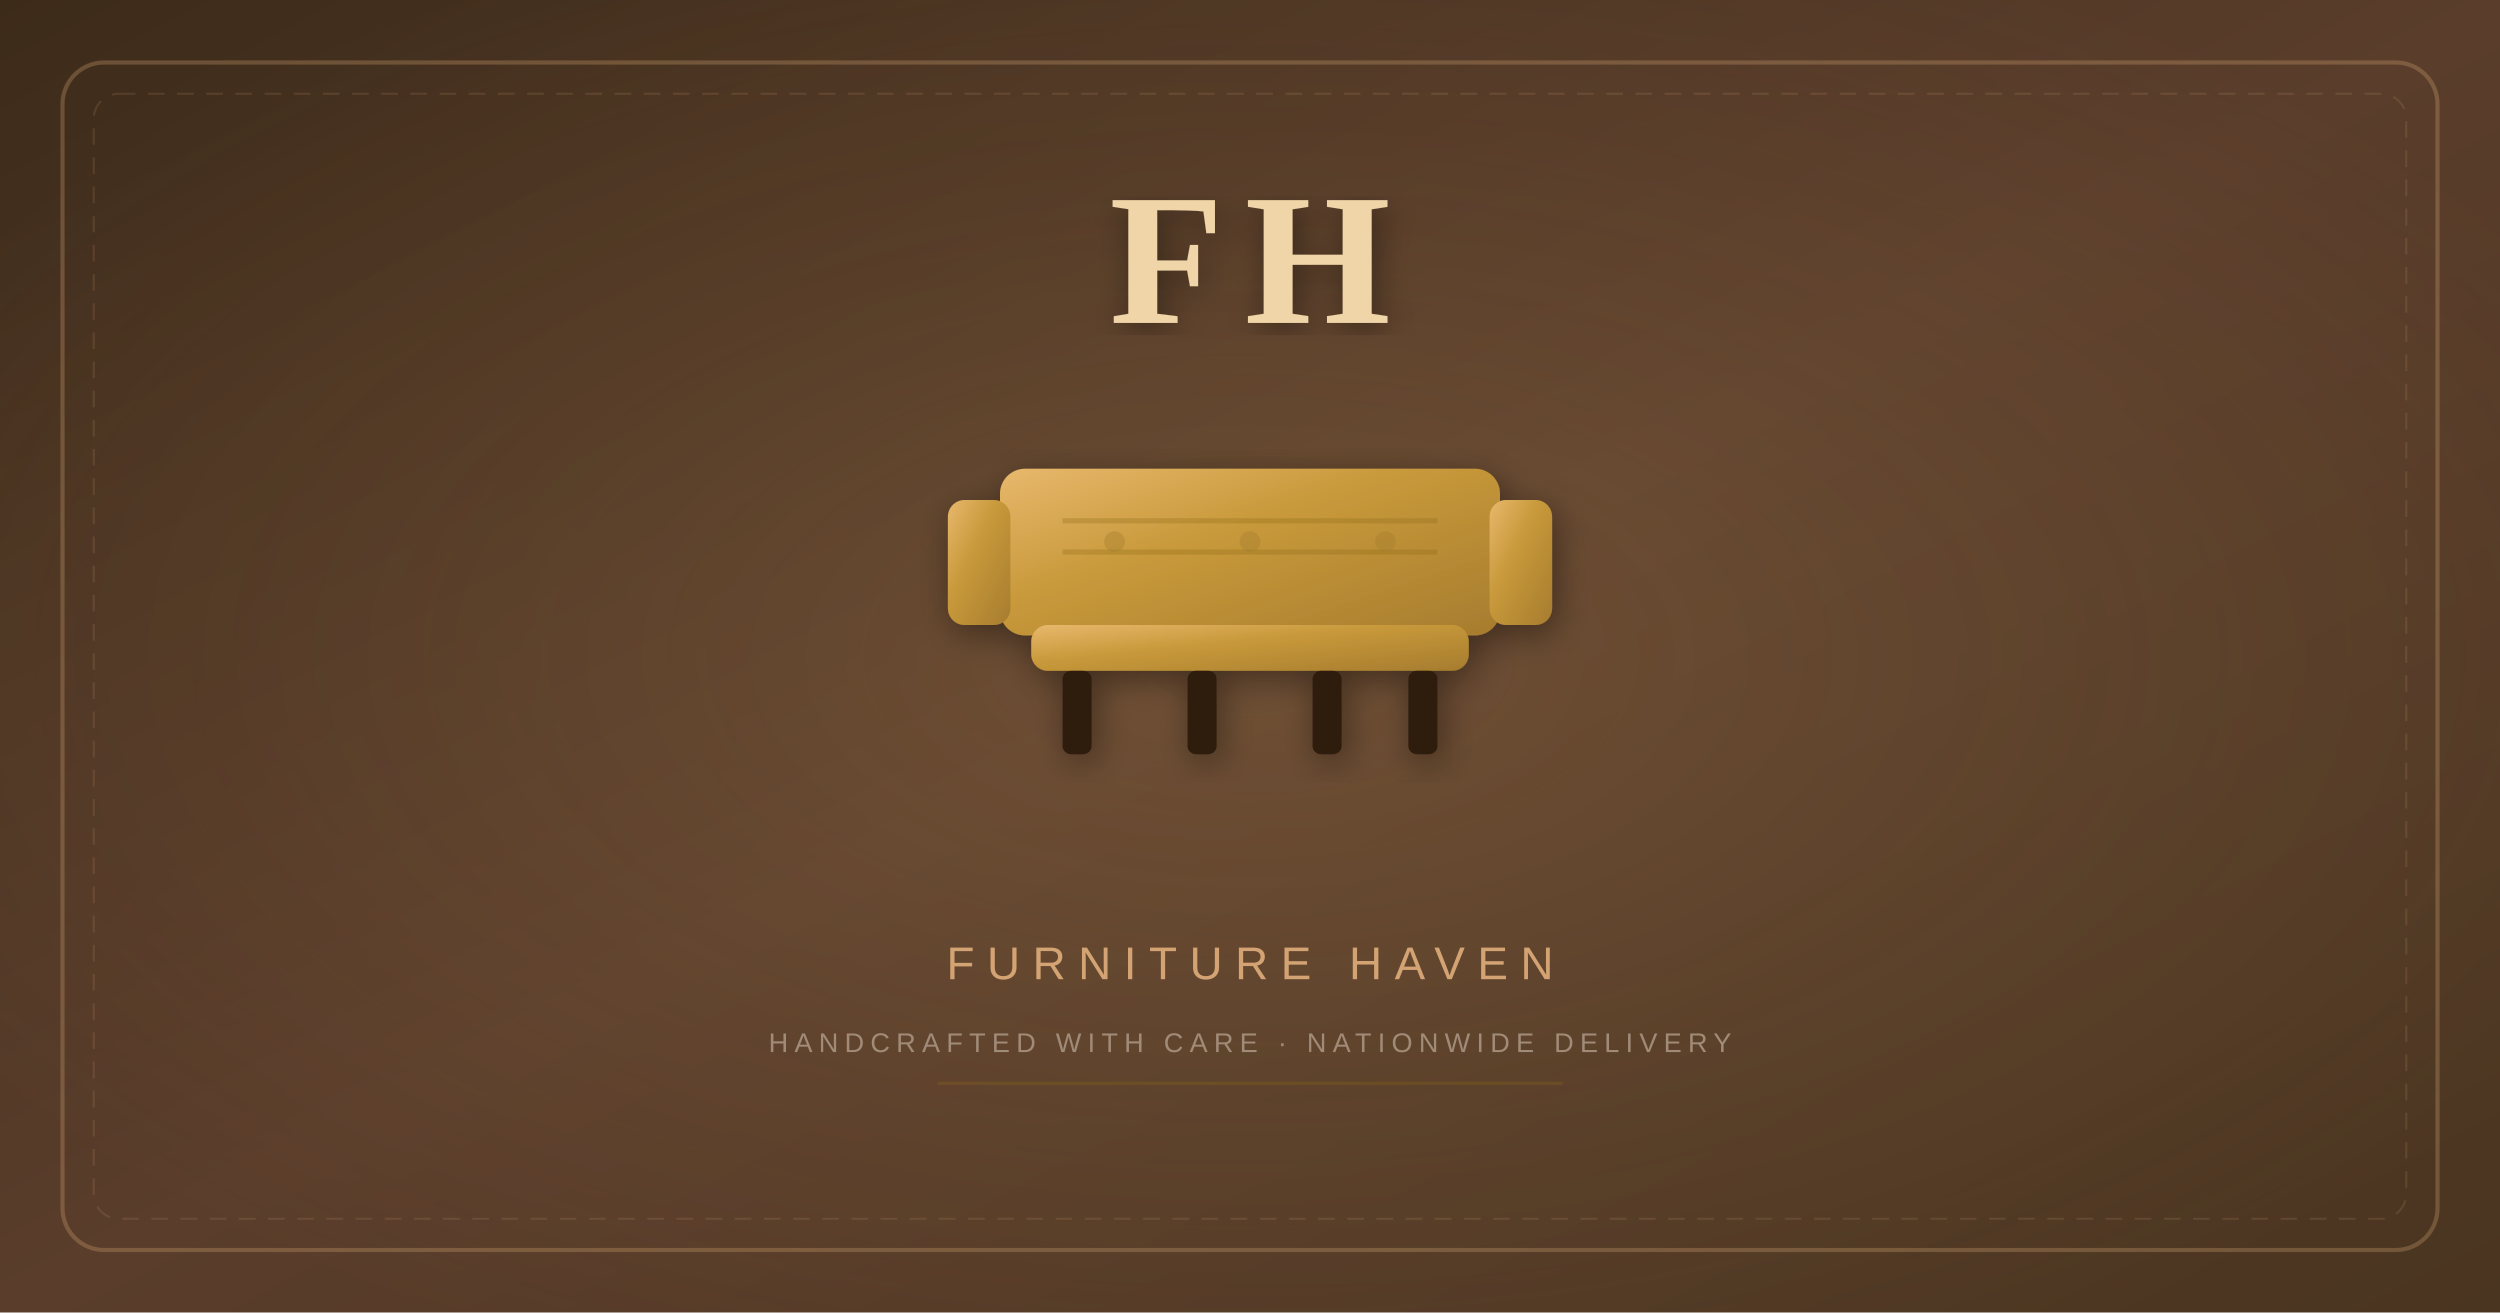
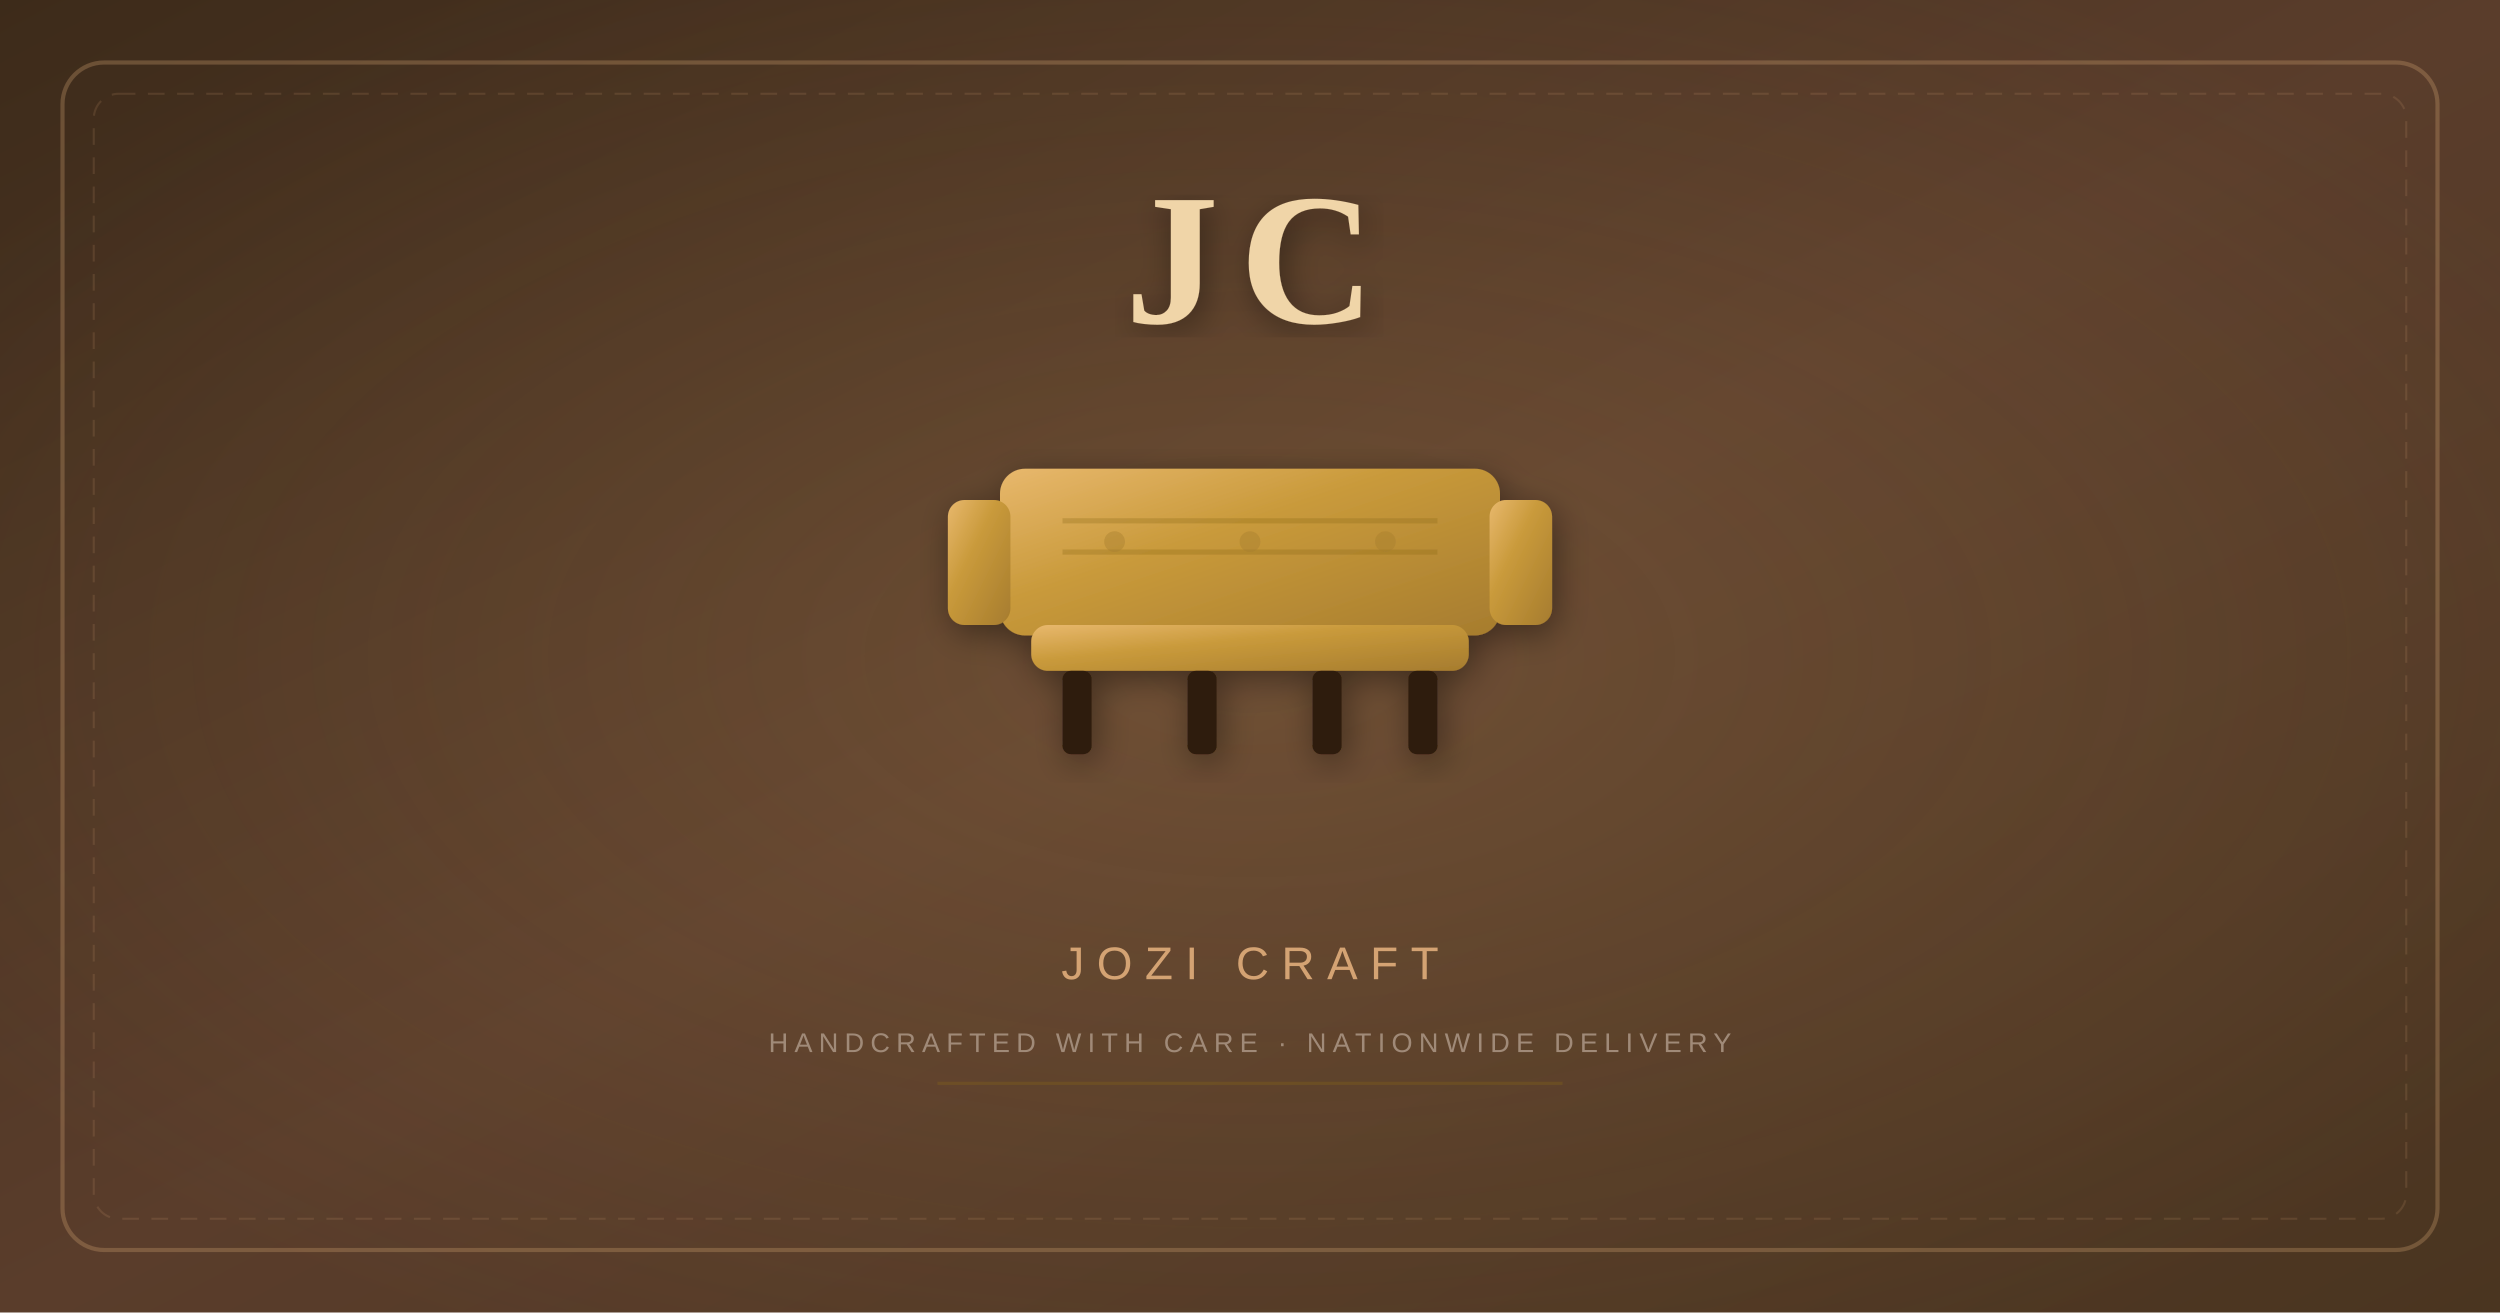
<svg xmlns="http://www.w3.org/2000/svg" viewBox="0 0 1200 630" width="1200" height="630">
  <defs>
    <linearGradient id="bgGrad" x1="0%" y1="0%" x2="100%" y2="100%">
      <stop offset="0%" stop-color="#3d2b1a" />
      <stop offset="50%" stop-color="#5a3d2b" />
      <stop offset="100%" stop-color="#4a3520" />
    </linearGradient>
    <linearGradient id="goldGrad" x1="0%" y1="0%" x2="100%" y2="100%">
      <stop offset="0%" stop-color="#e8b86d" />
      <stop offset="40%" stop-color="#c99a3b" />
      <stop offset="100%" stop-color="#a67c2e" />
-     </linearGradient>
-     <linearGradient id="goldGrad2" x1="0%" y1="0%" x2="100%" y2="100%">
-       <stop offset="0%" stop-color="#d4a373" />
-       <stop offset="50%" stop-color="#8b6914" />
-       <stop offset="100%" stop-color="#c87a3a" />
    </linearGradient>
    <radialGradient id="glow" cx="50%" cy="50%" r="60%">
      <stop offset="0%" stop-color="#e8b86d" stop-opacity="0.15" />
      <stop offset="100%" stop-color="#e8b86d" stop-opacity="0" />
    </radialGradient>
    <filter id="shadow" x="-10%" y="-10%" width="120%" height="120%">
      <feDropShadow dx="2" dy="4" stdDeviation="8" flood-color="#000" flood-opacity="0.4" />
    </filter>
  </defs>
  <rect width="1200" height="630" fill="url(#bgGrad)" />
  <rect width="1200" height="630" fill="url(#glow)" />
  <rect x="30" y="30" width="1140" height="570" rx="20" fill="none" stroke="#d4a373" stroke-width="2" opacity="0.3" />
  <rect x="45" y="45" width="1110" height="540" rx="12" fill="none" stroke="#d4a373" stroke-width="1" opacity="0.15" stroke-dasharray="8 6" />
  <g transform="translate(600, 280)" filter="url(#shadow)">
    <rect x="-120" y="-55" width="240" height="80" rx="12" fill="url(#goldGrad)" />
    <line x1="-90" y1="-30" x2="90" y2="-30" stroke="#8b6914" stroke-width="2.5" opacity="0.3" />
    <line x1="-90" y1="-15" x2="90" y2="-15" stroke="#8b6914" stroke-width="2.5" opacity="0.3" />
    <rect x="-145" y="-40" width="30" height="60" rx="8" fill="url(#goldGrad)" />
    <rect x="115" y="-40" width="30" height="60" rx="8" fill="url(#goldGrad)" />
    <rect x="-105" y="20" width="210" height="22" rx="8" fill="url(#goldGrad)" />
    <rect x="-90" y="42" width="14" height="40" rx="4" fill="#2d1b0e" />
    <rect x="-30" y="42" width="14" height="40" rx="4" fill="#2d1b0e" />
    <rect x="30" y="42" width="14" height="40" rx="4" fill="#2d1b0e" />
    <rect x="76" y="42" width="14" height="40" rx="4" fill="#2d1b0e" />
    <circle cx="-65" cy="-20" r="5" fill="#a67c2e" opacity="0.4" />
    <circle cx="0" cy="-20" r="5" fill="#a67c2e" opacity="0.4" />
    <circle cx="65" cy="-20" r="5" fill="#a67c2e" opacity="0.4" />
  </g>
  <text x="600" y="155" font-family="'Georgia','Times New Roman',serif" font-size="90" font-weight="bold" fill="#f0d5a8" text-anchor="middle" letter-spacing="10" filter="url(#shadow)">
-     FH
+     JC
  </text>
  <text x="600" y="470" font-family="'Arial','Helvetica',sans-serif" font-size="22" fill="#d4a373" text-anchor="middle" letter-spacing="6" font-weight="300">
-     FURNITURE HAVEN
+     JOZI CRAFT
  </text>
  <text x="600" y="505" font-family="'Arial','Helvetica',sans-serif" font-size="13" fill="#a08a78" text-anchor="middle" letter-spacing="3" font-weight="300">
    HANDCRAFTED WITH CARE · NATIONWIDE DELIVERY
  </text>
  <line x1="450" y1="520" x2="750" y2="520" stroke="#8b6914" stroke-width="1.5" opacity="0.3" />
</svg>
